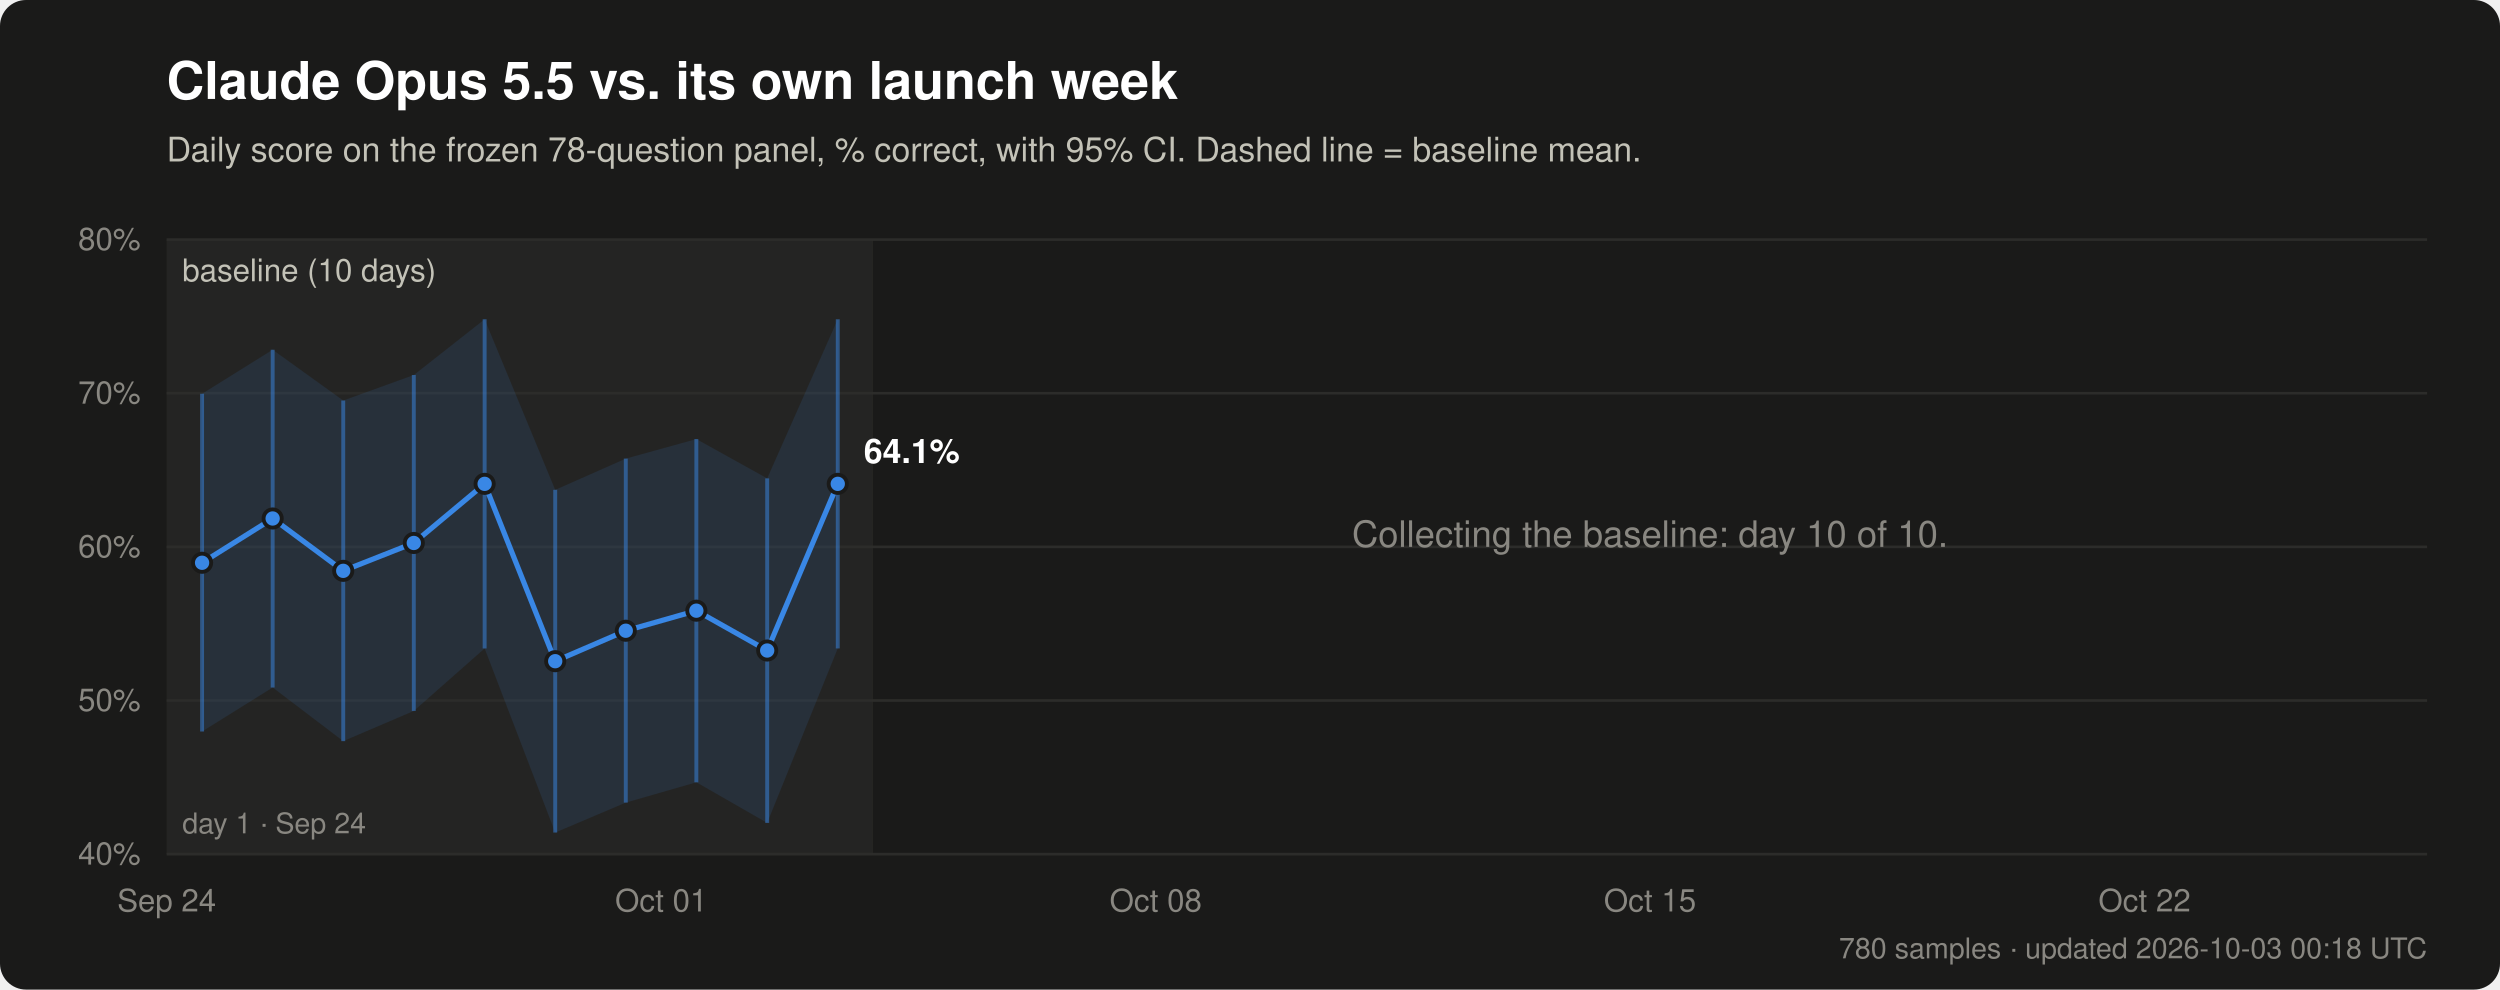
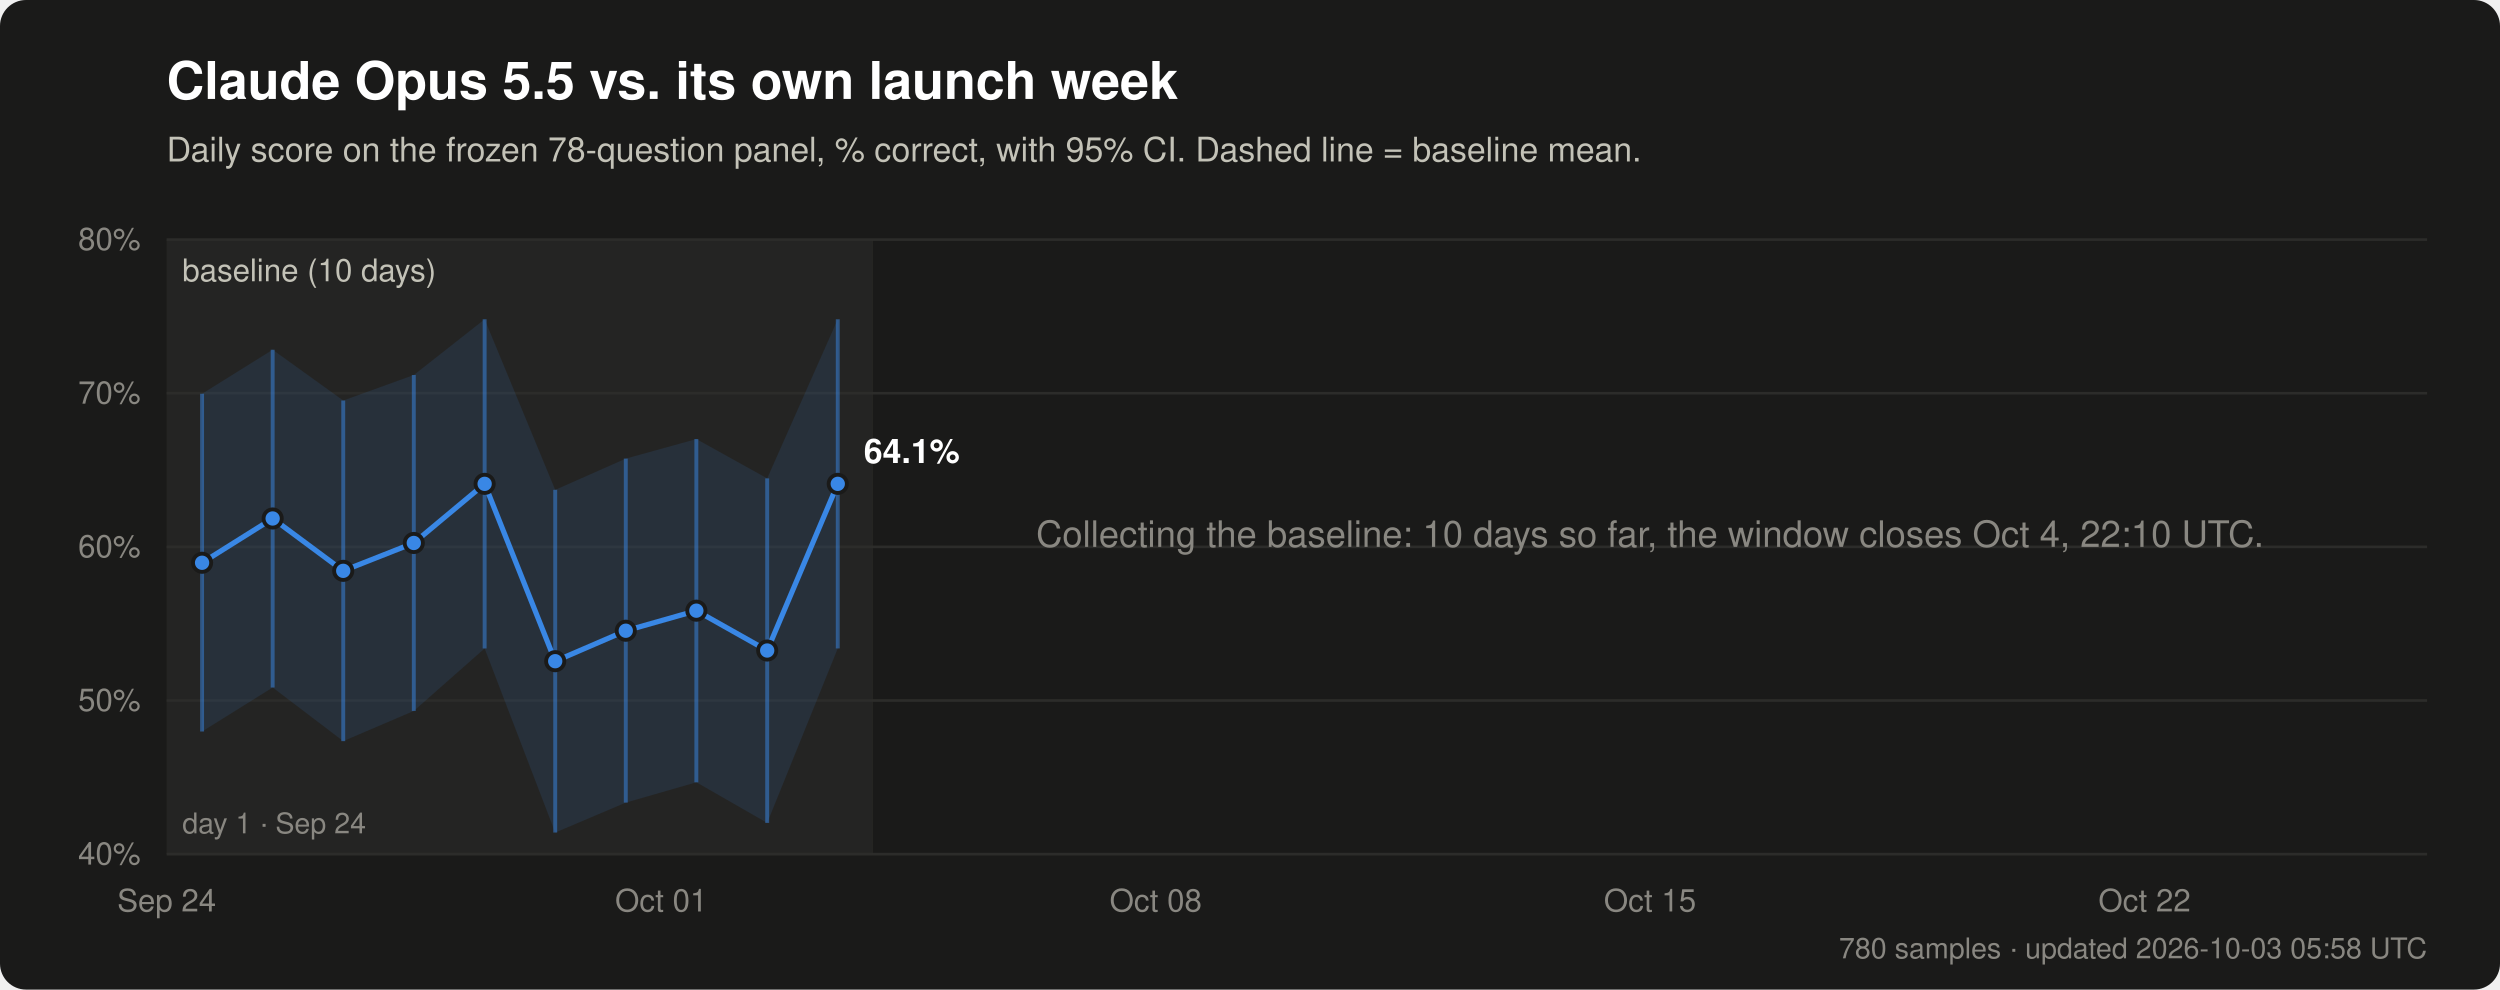
<svg xmlns="http://www.w3.org/2000/svg" width="960" height="380" viewBox="0 0 960 380" font-family="-apple-system, Segoe UI, Helvetica, Arial, sans-serif" role="img" aria-labelledby="t d">
  <rect width="960" height="380" rx="10" fill="#1a1a19" />
  <text x="64" y="38" fill="#ffffff" font-size="20" font-weight="600">Claude Opus 5.5 vs. its own launch week</text>
  <text x="64" y="62" fill="#c3c2b7" font-size="13">Daily score on the frozen 78-question panel, % correct, with 95% CI. Dashed line = baseline mean.</text>
  <line x1="64" y1="328.0" x2="932" y2="328.0" stroke="#2c2c2a" stroke-width="1" />
  <text x="54" y="332.0" text-anchor="end" fill="#898781" font-size="12">40%</text>
  <line x1="64" y1="269.0" x2="932" y2="269.0" stroke="#2c2c2a" stroke-width="1" />
  <text x="54" y="273.0" text-anchor="end" fill="#898781" font-size="12">50%</text>
  <line x1="64" y1="210.0" x2="932" y2="210.0" stroke="#2c2c2a" stroke-width="1" />
  <text x="54" y="214.0" text-anchor="end" fill="#898781" font-size="12">60%</text>
  <line x1="64" y1="151.0" x2="932" y2="151.0" stroke="#2c2c2a" stroke-width="1" />
  <text x="54" y="155.0" text-anchor="end" fill="#898781" font-size="12">70%</text>
  <line x1="64" y1="92.0" x2="932" y2="92.0" stroke="#2c2c2a" stroke-width="1" />
  <text x="54" y="96.0" text-anchor="end" fill="#898781" font-size="12">80%</text>
  <rect x="64.0" y="92" width="271.2" height="236" fill="#2c2c2a" opacity="0.6" />
  <text x="70.0" y="108" fill="#c3c2b7" font-size="12">baseline (10 days)</text>
  <text x="70.0" y="320" fill="#898781" font-size="11">day 1 · Sep 24</text>
  <text x="64.0" y="350" text-anchor="middle" fill="#898781" font-size="12">Sep 24</text>
  <text x="253.9" y="350" text-anchor="middle" fill="#898781" font-size="12">Oct 01</text>
  <text x="443.8" y="350" text-anchor="middle" fill="#898781" font-size="12">Oct 08</text>
  <text x="633.6" y="350" text-anchor="middle" fill="#898781" font-size="12">Oct 15</text>
  <text x="823.5" y="350" text-anchor="middle" fill="#898781" font-size="12">Oct 22</text>
  <path d="M77.6,151.2 L104.7,134.3 L131.8,153.8 L158.9,144.0 L186.1,122.6 L213.2,188.1 L240.3,176.1 L267.4,168.6 L294.6,183.7 L321.7,122.6 L321.7,249.0 L294.6,316.0 L267.4,300.4 L240.3,308.2 L213.2,319.7 L186.1,249.0 L158.9,273.0 L131.8,284.6 L104.7,264.0 L77.6,280.9 Z" fill="#3987e5" opacity="0.12" />
  <path d="M77.6,216.1 L104.7,199.1 L131.8,219.2 L158.9,208.5 L186.1,185.8 L213.2,253.9 L240.3,242.2 L267.4,234.5 L294.6,249.8 L321.7,185.8" fill="none" stroke="#3987e5" stroke-width="2" stroke-linejoin="round" stroke-linecap="round" />
  <line x1="77.6" y1="280.9" x2="77.6" y2="151.2" stroke="#3987e5" stroke-width="1.5" opacity="0.5" />
  <circle cx="77.6" cy="216.1" r="3.5" fill="#3987e5" stroke="#1a1a19" stroke-width="1.5" />
  <line x1="104.7" y1="264.0" x2="104.7" y2="134.3" stroke="#3987e5" stroke-width="1.5" opacity="0.5" />
  <circle cx="104.7" cy="199.1" r="3.5" fill="#3987e5" stroke="#1a1a19" stroke-width="1.5" />
  <line x1="131.8" y1="284.6" x2="131.8" y2="153.8" stroke="#3987e5" stroke-width="1.5" opacity="0.5" />
  <circle cx="131.8" cy="219.2" r="3.5" fill="#3987e5" stroke="#1a1a19" stroke-width="1.5" />
  <line x1="158.9" y1="273.0" x2="158.9" y2="144.0" stroke="#3987e5" stroke-width="1.5" opacity="0.5" />
  <circle cx="158.9" cy="208.5" r="3.5" fill="#3987e5" stroke="#1a1a19" stroke-width="1.5" />
  <line x1="186.1" y1="249.0" x2="186.1" y2="122.6" stroke="#3987e5" stroke-width="1.5" opacity="0.5" />
  <circle cx="186.1" cy="185.8" r="3.5" fill="#3987e5" stroke="#1a1a19" stroke-width="1.5" />
  <line x1="213.2" y1="319.7" x2="213.2" y2="188.1" stroke="#3987e5" stroke-width="1.5" opacity="0.5" />
  <circle cx="213.2" cy="253.9" r="3.5" fill="#3987e5" stroke="#1a1a19" stroke-width="1.5" />
  <line x1="240.3" y1="308.2" x2="240.3" y2="176.1" stroke="#3987e5" stroke-width="1.5" opacity="0.5" />
  <circle cx="240.3" cy="242.2" r="3.5" fill="#3987e5" stroke="#1a1a19" stroke-width="1.5" />
  <line x1="267.4" y1="300.4" x2="267.4" y2="168.6" stroke="#3987e5" stroke-width="1.5" opacity="0.5" />
  <circle cx="267.4" cy="234.5" r="3.5" fill="#3987e5" stroke="#1a1a19" stroke-width="1.5" />
  <line x1="294.6" y1="316.0" x2="294.6" y2="183.7" stroke="#3987e5" stroke-width="1.5" opacity="0.5" />
  <circle cx="294.6" cy="249.8" r="3.5" fill="#3987e5" stroke="#1a1a19" stroke-width="1.5" />
  <line x1="321.7" y1="249.0" x2="321.7" y2="122.6" stroke="#3987e5" stroke-width="1.5" opacity="0.5" />
  <circle cx="321.7" cy="185.8" r="3.5" fill="#3987e5" stroke="#1a1a19" stroke-width="1.5" />
  <text x="331.7" y="177.8" fill="#ffffff" font-size="13" font-weight="600">64.1%</text>
-   <text x="633.6" y="210.0" text-anchor="middle" fill="#898781" font-size="14">Collecting the baseline: day 10 of 10.</text>
-   <text x="932" y="368" text-anchor="end" fill="#898781" font-size="11">780 samples · updated 2026-10-03 00:18 UTC</text>
+   <text x="633.6" y="210.0" text-anchor="middle" fill="#898781" font-size="14">Collecting the baseline: 10 days so far, the window closes Oct 4, 22:10 UTC.</text>
+   <text x="932" y="368" text-anchor="end" fill="#898781" font-size="11">780 samples · updated 2026-10-03 05:58 UTC</text>
</svg>
